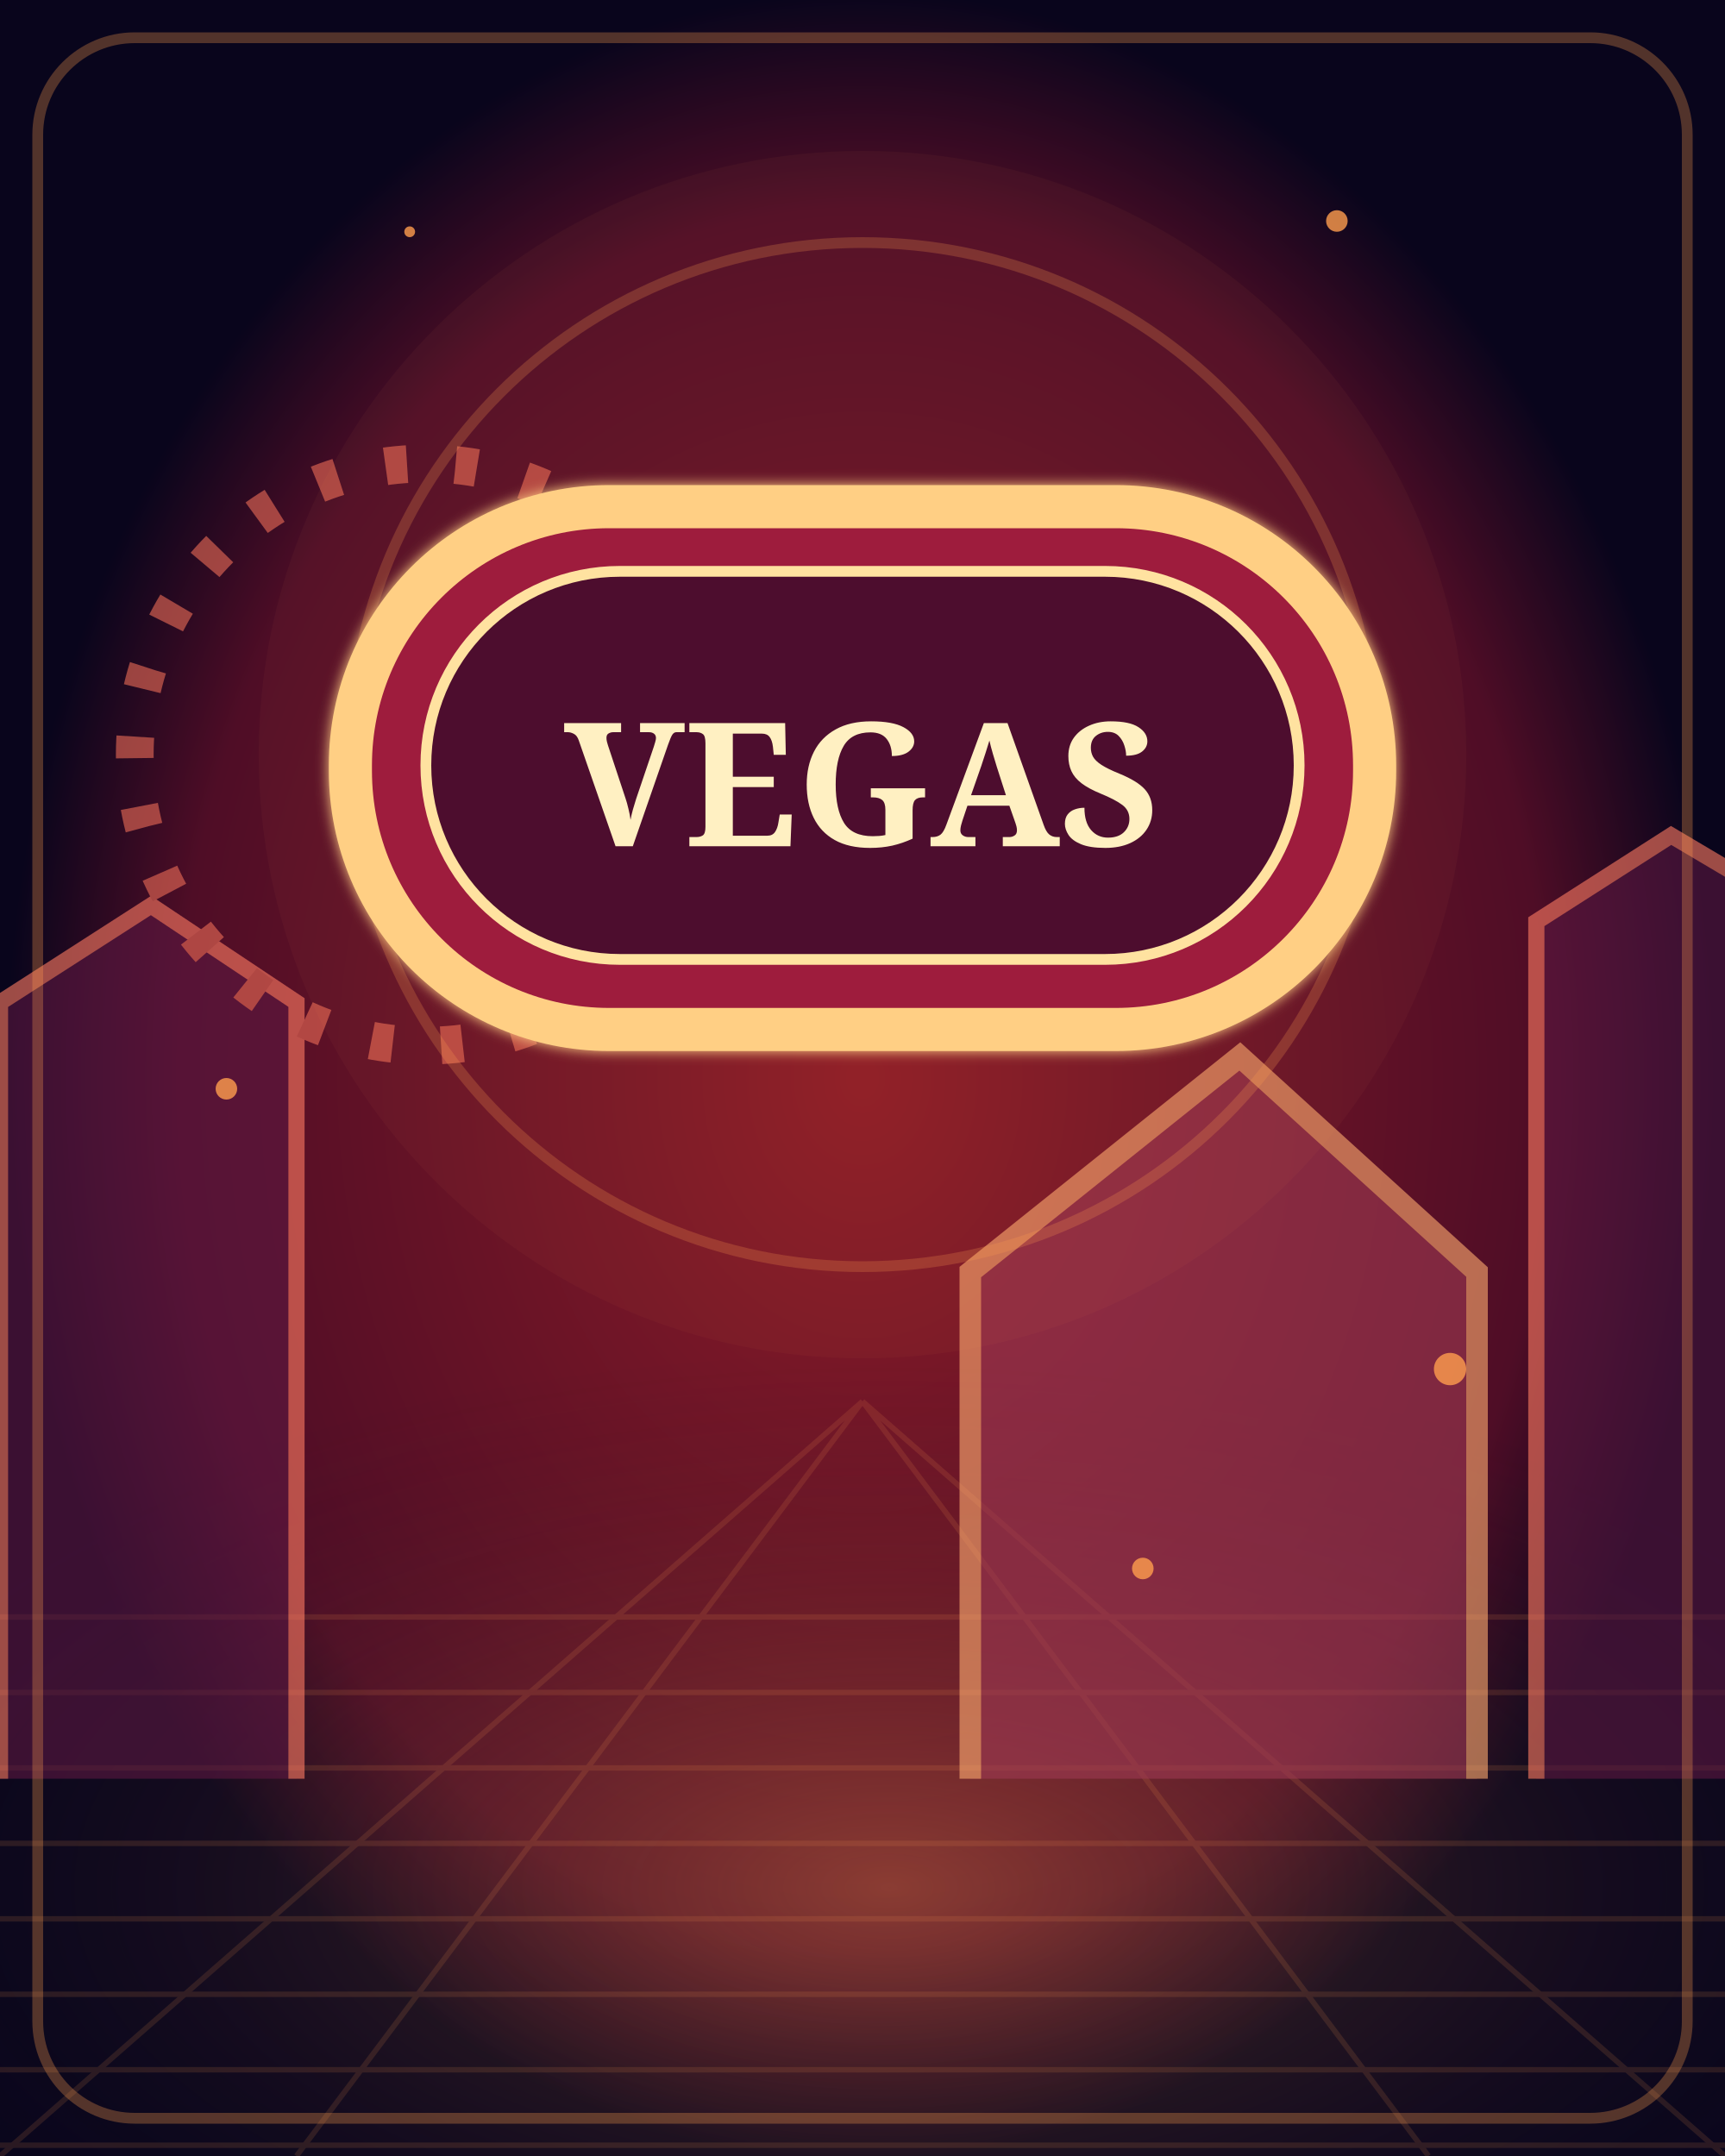
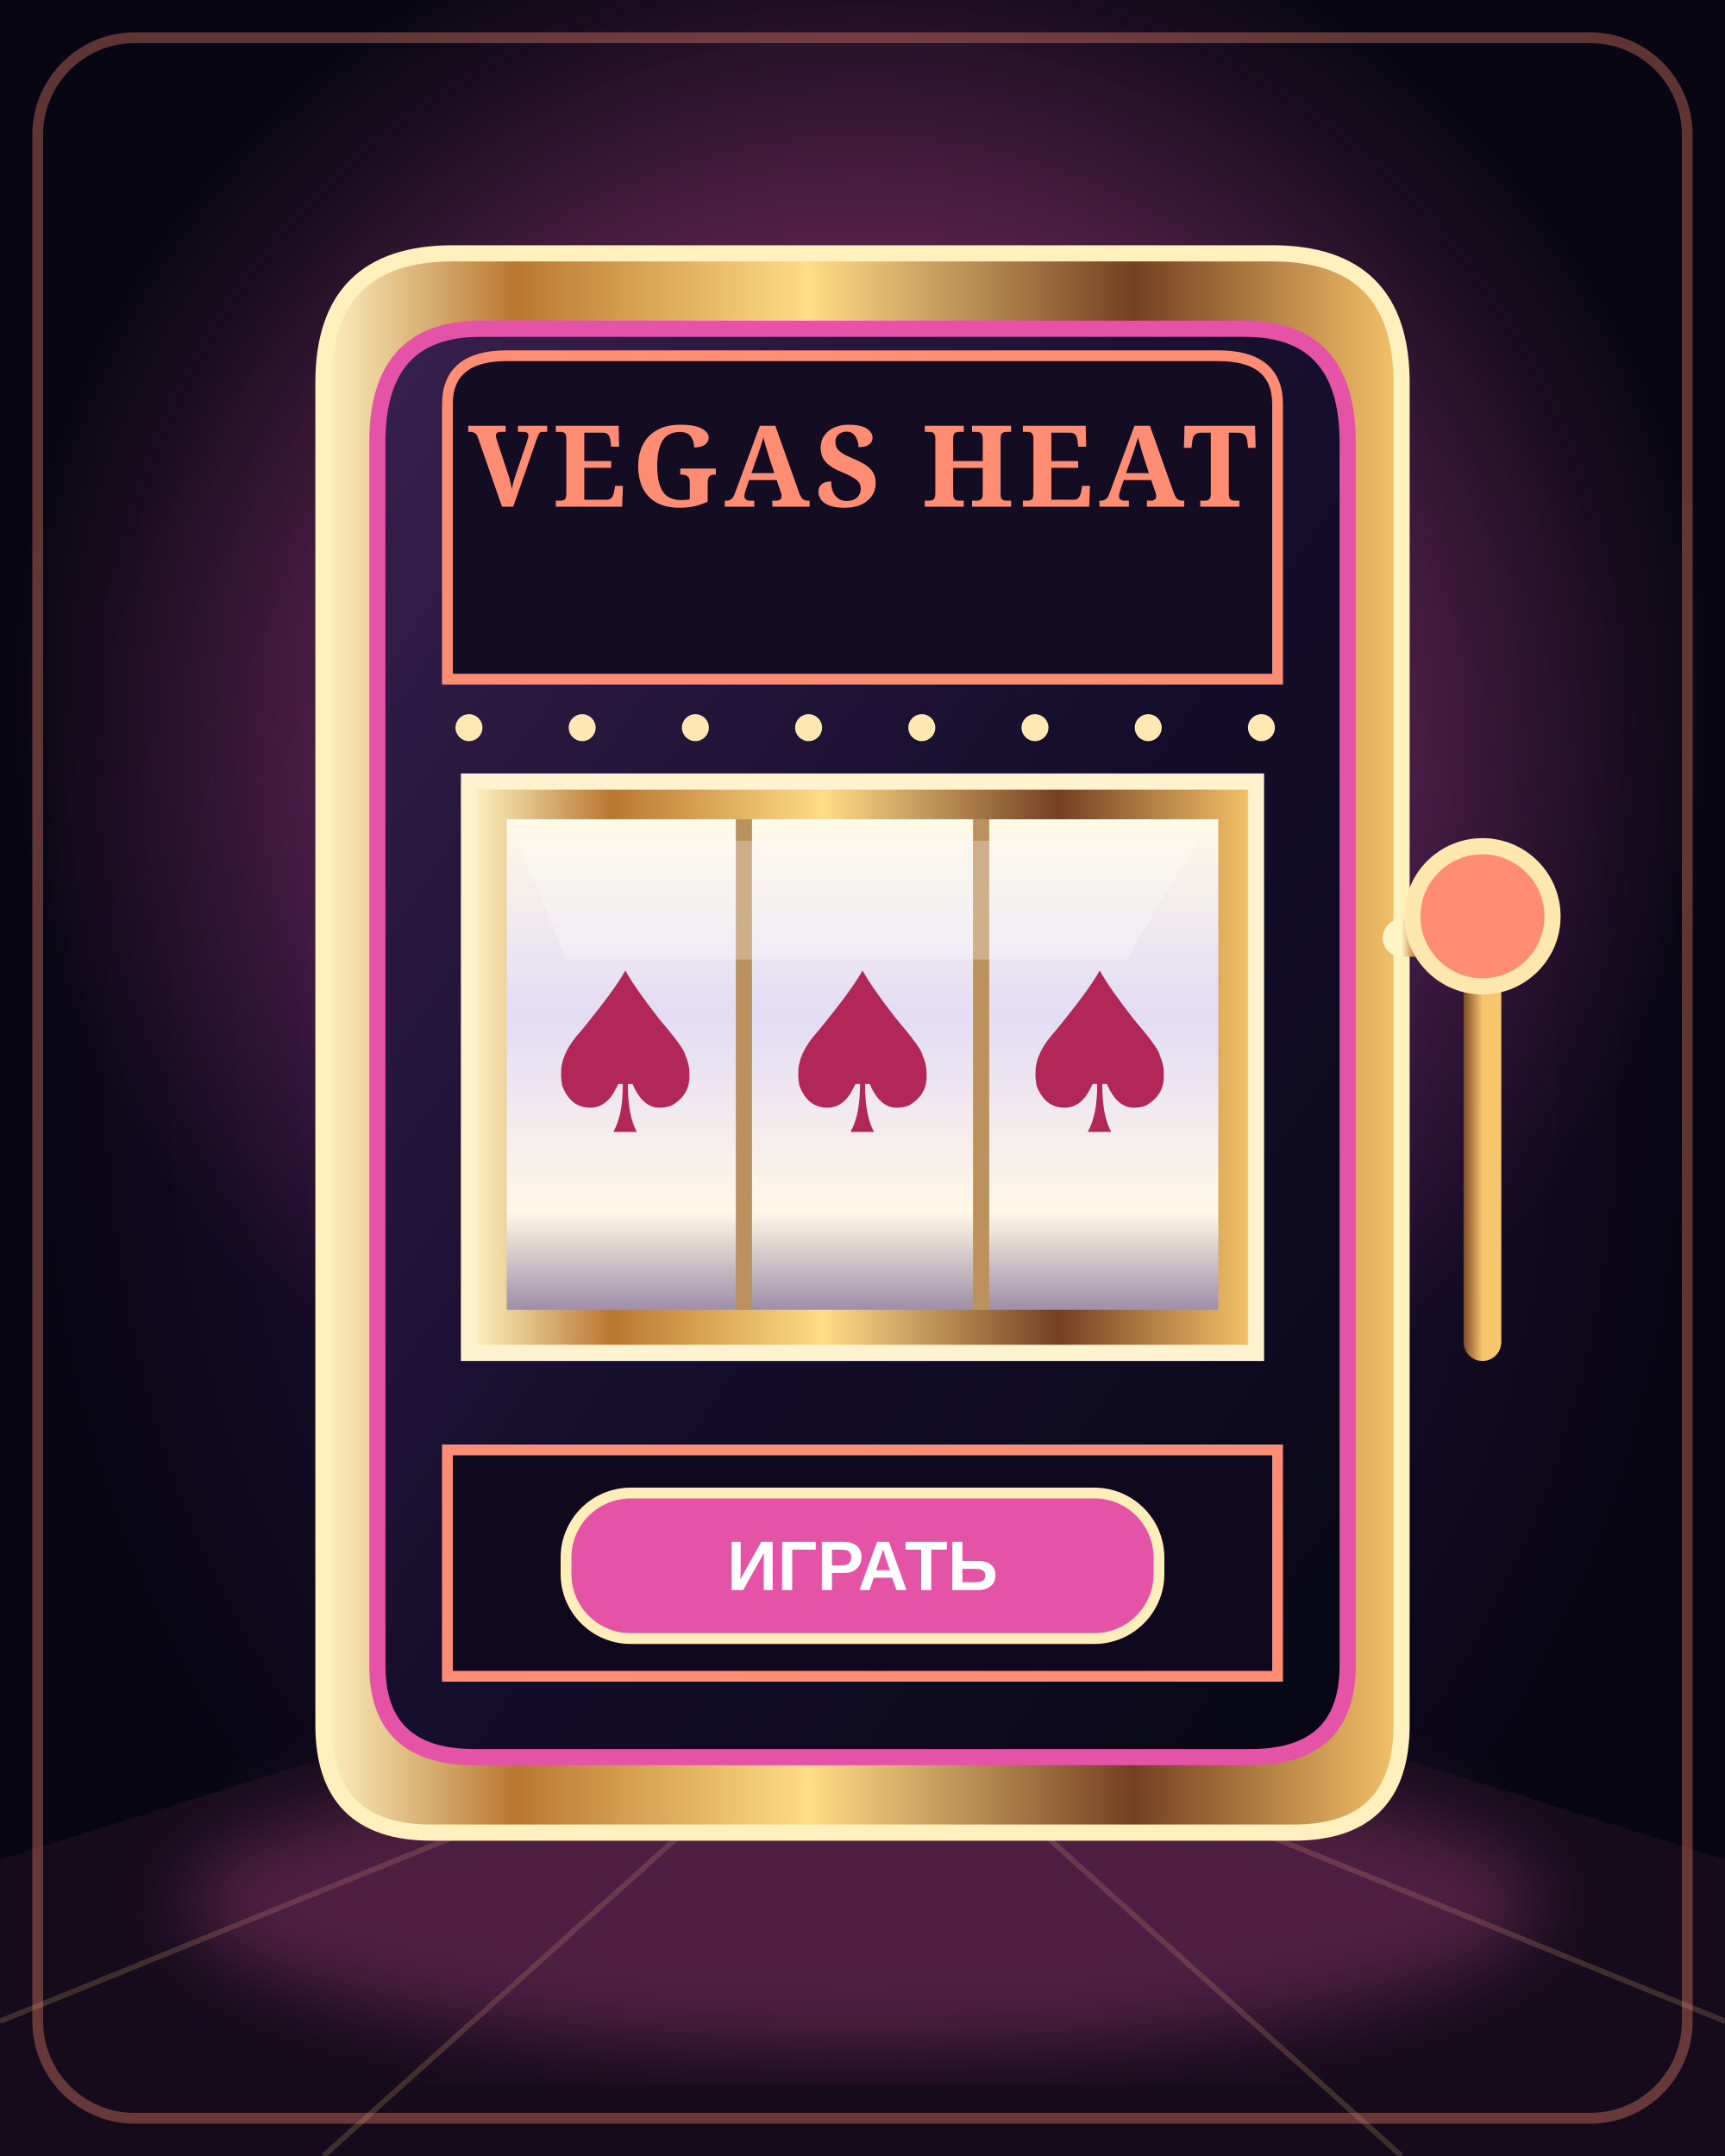
<svg xmlns="http://www.w3.org/2000/svg" viewBox="0 0 320 400">
  <defs>
-     <radialGradient id="sky">
-       <stop stop-color="#8d1c27" />
-       <stop offset=".8" stop-color="#4f0d26" />
-       <stop offset="1" stop-color="#09051c" />
+     <radialGradient id="bg">
+       <stop stop-color="#39204c" />
+       <stop offset=".62" stop-color="#160b29" />
+       <stop offset="1" stop-color="#070612" />
    </radialGradient>
-     <linearGradient id="gold" x2="1" y2="1">
-       <stop stop-color="#fff5c9" />
-       <stop offset=".32" stop-color="#efbe5a" />
-       <stop offset=".65" stop-color="#af6e39" />
-       <stop offset="1" stop-color="#ffe5a3" />
+     <linearGradient id="metal">
+       <stop stop-color="#fff4c4" />
+       <stop offset=".18" stop-color="#b97731" />
+       <stop offset=".45" stop-color="#ffdc87" />
+       <stop offset=".75" stop-color="#744022" />
+       <stop offset="1" stop-color="#f7c56b" />
    </linearGradient>
-     <linearGradient id="ice" x2="1" y2="1">
-       <stop stop-color="#efffff" />
-       <stop offset=".45" stop-color="#46b7fa" />
-       <stop offset="1" stop-color="#1549ba" />
+     <linearGradient id="glass" x2="0" y2="1">
+       <stop stop-color="#fff9e7" />
+       <stop offset=".4" stop-color="#e3dcf5" />
+       <stop offset=".8" stop-color="#fff8e7" />
+       <stop offset="1" stop-color="#9e8ea7" />
    </linearGradient>
-     <filter id="glow" x="-40%" y="-40%" width="180%" height="180%">
-       <feGaussianBlur in="SourceGraphic" stdDeviation="1.2" result="blur" />
-       <feMerge>
-         <feMergeNode in="blur" />
-         <feMergeNode in="SourceGraphic" />
-       </feMerge>
+     <linearGradient id="body" x2="1" y2="1">
+       <stop stop-color="#38204c" />
+       <stop offset=".5" stop-color="#160e2d" />
+       <stop offset="1" stop-color="#070714" />
+     </linearGradient>
+     <radialGradient id="halo">
+       <stop stop-color="#e453a5" stop-opacity=".7" />
+       <stop offset="1" stop-color="#e453a5" stop-opacity="0" />
+     </radialGradient>
+     <filter id="glow">
+       <feGaussianBlur stdDeviation="7" />
    </filter>
-     <radialGradient id="floor">
-       <stop stop-color="#ff9d4e" stop-opacity=".32" />
-       <stop offset="1" stop-color="#12091d" stop-opacity="0" />
-     </radialGradient>
  </defs>
-   <rect width="320" height="400" fill="url(#sky)" />
-   <ellipse cx="165" cy="350" rx="210" ry="100" fill="url(#floor)" />
-   <g opacity=".13" stroke="#ff9d4e" stroke-width="1">
-     <path d="M0 300h320" />
-     <path d="M0 314h320" />
-     <path d="M0 328h320" />
-     <path d="M0 342h320" />
-     <path d="M0 356h320" />
-     <path d="M0 370h320" />
-     <path d="M0 384h320" />
-     <path d="M0 398h320" />
-     <path d="M160 260L0 400m160-140L320 400M160 260L55 400m105-140L265 400" />
+   <rect width="320" height="400" fill="url(#bg)" />
+   <ellipse cx="160" cy="130" rx="160" ry="155" fill="url(#halo)" />
+   <path d="M0 345L160 295 320 345V400H0Z" fill="#150b1b" />
+   <path d="M0 375L160 310 320 375M60 400L160 310 260 400" stroke="#c6a16b" stroke-opacity=".24" fill="none" />
+   <ellipse cx="160" cy="353" rx="126" ry="28" fill="#e453a5" opacity=".28" filter="url(#glow)" />
+   <path d="M60 71Q60 47 84 47H236Q260 47 260 71V320Q260 340 240 340H80Q60 340 60 320Z" fill="url(#metal)" stroke="#fff0bd" stroke-width="3" />
+   <path d="M70 82Q70 61 89 61H231Q250 61 250 82V309Q250 326 232 326H88Q70 326 70 309Z" fill="url(#body)" stroke="#e453a5" stroke-width="3" />
+   <path d="M83 75Q83 66 94 66H226Q237 66 237 75V126H83Z" fill="#130c23" stroke="#ff8d73" stroke-width="2" />
+   <text x="160" y="94" fill="#ff8d73" font-family="Georgia,serif" font-weight="bold" font-size="21" text-anchor="middle" letter-spacing="1">VEGAS HEAT</text>
+   <path d="M87 145H233V251H87Z" fill="url(#metal)" stroke="#fff3cf" stroke-width="3" />
+   <path d="M94 152H226V243H94Z" fill="url(#glass)" />
+   <path d="M138 152V243M182 152V243" stroke="#bb925e" stroke-width="3" />
+   <g fill="#b12758" font-family="Georgia,serif" font-weight="bold" font-size="41" text-anchor="middle">
+     <text x="116" y="210">♠</text>
+     <text x="160" y="210">♠</text>
+     <text x="204" y="210">♠</text>
  </g>
-   <g opacity=".6">
-     <path d="M0 330V186l28-18 27 18V330m230 0V171l25-16 27 16v159" fill="#5b1841" stroke="#ff7c62" stroke-width="3" />
-     <circle cx="79" cy="140" r="54" fill="none" stroke="#ec6d56" stroke-width="7" stroke-dasharray="4 9" />
-     <path d="M180 330v-94l50-40 44 40v94" fill="#9d3852" stroke="#ffac6f" stroke-width="4" />
+   <path d="M96 156H222L209 178H105Z" fill="#fff" opacity=".27" />
+   <path d="M83 269H237V311H83Z" fill="#10091e" stroke="#ff8d73" stroke-width="2" />
+   <rect x="105" y="277" width="110" height="27" rx="12" fill="#e453a5" stroke="#ffedba" stroke-width="2" />
+   <text x="160" y="295" font-family="Arial,sans-serif" font-size="13" font-weight="bold" text-anchor="middle" fill="#fff">ИГРАТЬ</text>
+   <path d="M260 174h15v75" fill="none" stroke="url(#metal)" stroke-width="7" stroke-linecap="round" />
+   <circle cx="275" cy="170" r="13" fill="#ff8d73" stroke="#ffe7ae" stroke-width="3" />
+   <g fill="#ffe8b1">
+     <circle cx="87" cy="135" r="2.5" />
+     <circle cx="108" cy="135" r="2.5" />
+     <circle cx="129" cy="135" r="2.5" />
+     <circle cx="150" cy="135" r="2.5" />
+     <circle cx="171" cy="135" r="2.5" />
+     <circle cx="192" cy="135" r="2.5" />
+     <circle cx="213" cy="135" r="2.5" />
+     <circle cx="234" cy="135" r="2.5" />
  </g>
-   <circle cx="160" cy="140" r="112" fill="#ff9d4e" opacity=".04" />
-   <circle cx="160" cy="140" r="95" fill="none" stroke="#ff9d4e" stroke-width="2" opacity=".23" />
-   <g transform="translate(160 145)" filter="url(#glow)">
-     <rect x="-95" y="-51" width="190" height="97" rx="48" fill="#9e1a3e" stroke="#ffcf84" stroke-width="8" />
-     <rect x="-81" y="-39" width="162" height="72" rx="36" fill="#4d0e2d" stroke="#ffe2a0" stroke-width="2" />
-     <text x="0" y="12" fill="#fff0c2" font-family="serif" font-weight="bold" font-size="32" text-anchor="middle">VEGAS</text>
-   </g>
-   <g fill="#ff9d4e" opacity=".8">
-     <circle cx="42" cy="202" r="2" />
-     <circle cx="269" cy="254" r="3" />
-     <circle cx="76" cy="43" r="1" />
-     <circle cx="248" cy="41" r="2" />
-     <circle cx="212" cy="291" r="2" />
-   </g>
-   <rect x="7" y="7" width="306" height="386" rx="18" fill="none" stroke="#ff9d4e" opacity=".3" stroke-width="2" />
+   <rect x="7" y="7" width="306" height="386" rx="18" fill="none" stroke="#ff8d73" stroke-opacity=".35" stroke-width="2" />
</svg>
